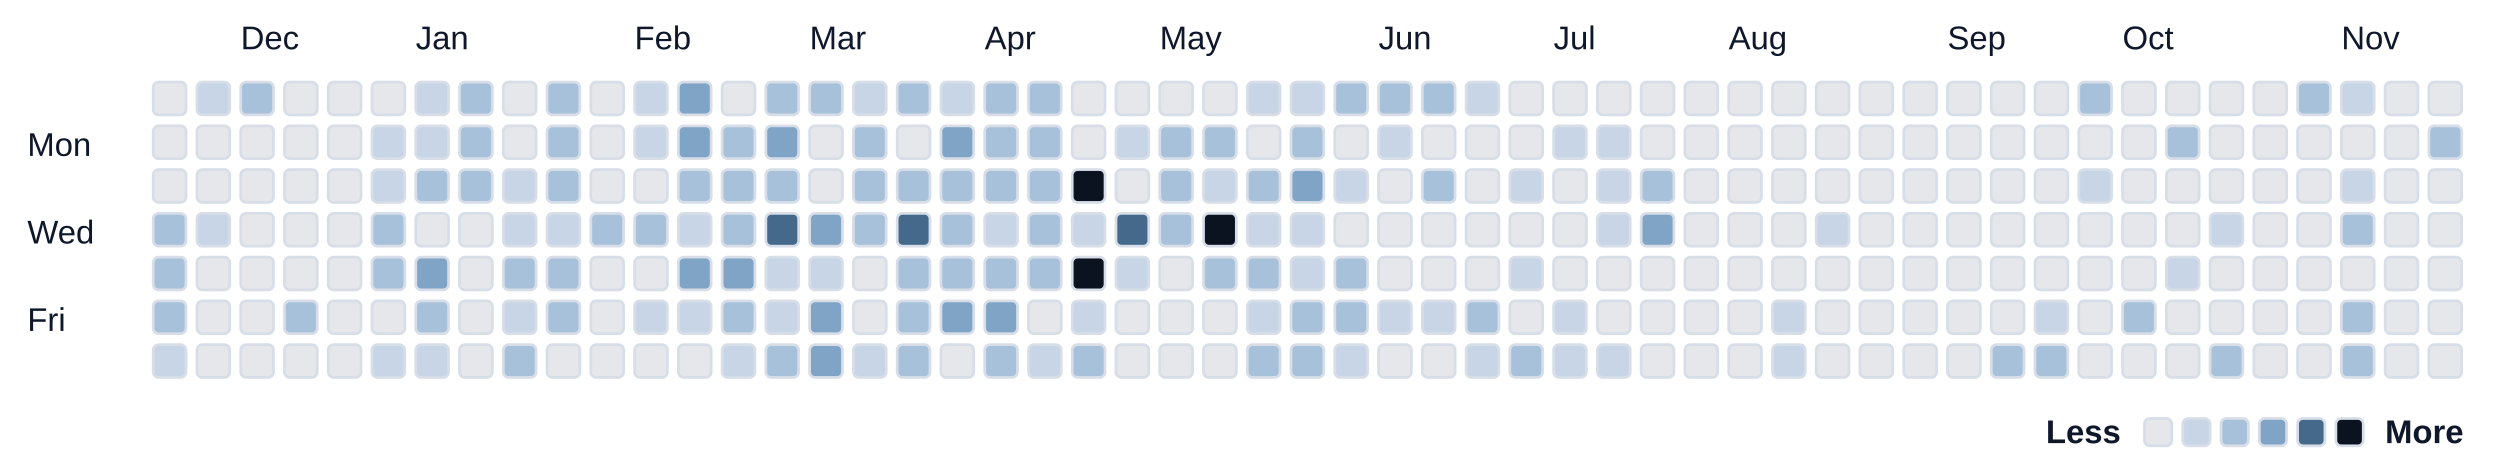
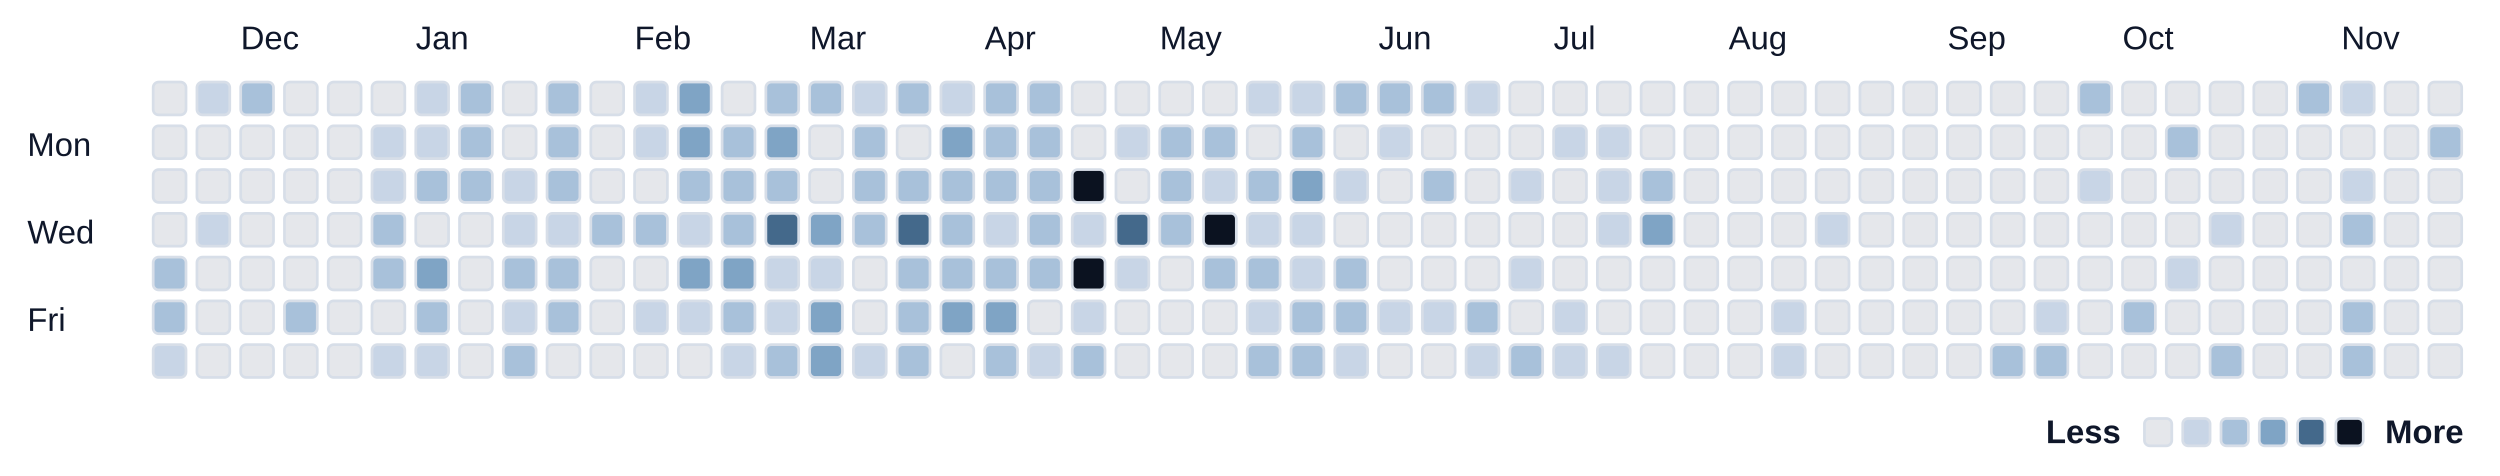
<svg xmlns="http://www.w3.org/2000/svg" baseProfile="tiny" height="174" version="1.2" width="914">
  <defs />
  <text fill="#0F172A" font-family="Segoe UI, Arial, sans-serif" font-size="12px" x="88" y="18">Dec</text>
  <text fill="#0F172A" font-family="Segoe UI, Arial, sans-serif" font-size="12px" x="152" y="18">Jan</text>
  <text fill="#0F172A" font-family="Segoe UI, Arial, sans-serif" font-size="12px" x="232" y="18">Feb</text>
  <text fill="#0F172A" font-family="Segoe UI, Arial, sans-serif" font-size="12px" x="296" y="18">Mar</text>
  <text fill="#0F172A" font-family="Segoe UI, Arial, sans-serif" font-size="12px" x="360" y="18">Apr</text>
  <text fill="#0F172A" font-family="Segoe UI, Arial, sans-serif" font-size="12px" x="424" y="18">May</text>
  <text fill="#0F172A" font-family="Segoe UI, Arial, sans-serif" font-size="12px" x="504" y="18">Jun</text>
  <text fill="#0F172A" font-family="Segoe UI, Arial, sans-serif" font-size="12px" x="568" y="18">Jul</text>
  <text fill="#0F172A" font-family="Segoe UI, Arial, sans-serif" font-size="12px" x="632" y="18">Aug</text>
  <text fill="#0F172A" font-family="Segoe UI, Arial, sans-serif" font-size="12px" x="712" y="18">Sep</text>
  <text fill="#0F172A" font-family="Segoe UI, Arial, sans-serif" font-size="12px" x="776" y="18">Oct</text>
  <text fill="#0F172A" font-family="Segoe UI, Arial, sans-serif" font-size="12px" x="856" y="18">Nov</text>
  <text fill="#0F172A" font-family="Segoe UI, Arial, sans-serif" font-size="12px" x="10" y="57">Mon</text>
  <text fill="#0F172A" font-family="Segoe UI, Arial, sans-serif" font-size="12px" x="10" y="89">Wed</text>
  <text fill="#0F172A" font-family="Segoe UI, Arial, sans-serif" font-size="12px" x="10" y="121">Fri</text>
  <rect fill="#E5E7EB" height="12" rx="2" ry="2" stroke="#D7DEE8" stroke-width="1" width="12" x="56" y="30" />
  <rect fill="#E5E7EB" height="12" rx="2" ry="2" stroke="#D7DEE8" stroke-width="1" width="12" x="56" y="46" />
  <rect fill="#E5E7EB" height="12" rx="2" ry="2" stroke="#D7DEE8" stroke-width="1" width="12" x="56" y="62" />
-   <rect fill="#A8C1DA" height="12" rx="2" ry="2" stroke="#D7DEE8" stroke-width="1" width="12" x="56" y="78" />
+   <rect fill="#E5E7EB" height="12" rx="2" ry="2" stroke="#D7DEE8" stroke-width="1" width="12" x="56" y="78" />
  <rect fill="#A8C1DA" height="12" rx="2" ry="2" stroke="#D7DEE8" stroke-width="1" width="12" x="56" y="94" />
  <rect fill="#A8C1DA" height="12" rx="2" ry="2" stroke="#D7DEE8" stroke-width="1" width="12" x="56" y="110" />
  <rect fill="#C8D5E6" height="12" rx="2" ry="2" stroke="#D7DEE8" stroke-width="1" width="12" x="56" y="126" />
  <rect fill="#C8D5E6" height="12" rx="2" ry="2" stroke="#D7DEE8" stroke-width="1" width="12" x="72" y="30" />
  <rect fill="#E5E7EB" height="12" rx="2" ry="2" stroke="#D7DEE8" stroke-width="1" width="12" x="72" y="46" />
  <rect fill="#E5E7EB" height="12" rx="2" ry="2" stroke="#D7DEE8" stroke-width="1" width="12" x="72" y="62" />
  <rect fill="#C8D5E6" height="12" rx="2" ry="2" stroke="#D7DEE8" stroke-width="1" width="12" x="72" y="78" />
  <rect fill="#E5E7EB" height="12" rx="2" ry="2" stroke="#D7DEE8" stroke-width="1" width="12" x="72" y="94" />
  <rect fill="#E5E7EB" height="12" rx="2" ry="2" stroke="#D7DEE8" stroke-width="1" width="12" x="72" y="110" />
  <rect fill="#E5E7EB" height="12" rx="2" ry="2" stroke="#D7DEE8" stroke-width="1" width="12" x="72" y="126" />
  <rect fill="#A8C1DA" height="12" rx="2" ry="2" stroke="#D7DEE8" stroke-width="1" width="12" x="88" y="30" />
  <rect fill="#E5E7EB" height="12" rx="2" ry="2" stroke="#D7DEE8" stroke-width="1" width="12" x="88" y="46" />
  <rect fill="#E5E7EB" height="12" rx="2" ry="2" stroke="#D7DEE8" stroke-width="1" width="12" x="88" y="62" />
  <rect fill="#E5E7EB" height="12" rx="2" ry="2" stroke="#D7DEE8" stroke-width="1" width="12" x="88" y="78" />
  <rect fill="#E5E7EB" height="12" rx="2" ry="2" stroke="#D7DEE8" stroke-width="1" width="12" x="88" y="94" />
  <rect fill="#E5E7EB" height="12" rx="2" ry="2" stroke="#D7DEE8" stroke-width="1" width="12" x="88" y="110" />
  <rect fill="#E5E7EB" height="12" rx="2" ry="2" stroke="#D7DEE8" stroke-width="1" width="12" x="88" y="126" />
  <rect fill="#E5E7EB" height="12" rx="2" ry="2" stroke="#D7DEE8" stroke-width="1" width="12" x="104" y="30" />
  <rect fill="#E5E7EB" height="12" rx="2" ry="2" stroke="#D7DEE8" stroke-width="1" width="12" x="104" y="46" />
  <rect fill="#E5E7EB" height="12" rx="2" ry="2" stroke="#D7DEE8" stroke-width="1" width="12" x="104" y="62" />
  <rect fill="#E5E7EB" height="12" rx="2" ry="2" stroke="#D7DEE8" stroke-width="1" width="12" x="104" y="78" />
  <rect fill="#E5E7EB" height="12" rx="2" ry="2" stroke="#D7DEE8" stroke-width="1" width="12" x="104" y="94" />
  <rect fill="#A8C1DA" height="12" rx="2" ry="2" stroke="#D7DEE8" stroke-width="1" width="12" x="104" y="110" />
  <rect fill="#E5E7EB" height="12" rx="2" ry="2" stroke="#D7DEE8" stroke-width="1" width="12" x="104" y="126" />
  <rect fill="#E5E7EB" height="12" rx="2" ry="2" stroke="#D7DEE8" stroke-width="1" width="12" x="120" y="30" />
  <rect fill="#E5E7EB" height="12" rx="2" ry="2" stroke="#D7DEE8" stroke-width="1" width="12" x="120" y="46" />
  <rect fill="#E5E7EB" height="12" rx="2" ry="2" stroke="#D7DEE8" stroke-width="1" width="12" x="120" y="62" />
  <rect fill="#E5E7EB" height="12" rx="2" ry="2" stroke="#D7DEE8" stroke-width="1" width="12" x="120" y="78" />
  <rect fill="#E5E7EB" height="12" rx="2" ry="2" stroke="#D7DEE8" stroke-width="1" width="12" x="120" y="94" />
  <rect fill="#E5E7EB" height="12" rx="2" ry="2" stroke="#D7DEE8" stroke-width="1" width="12" x="120" y="110" />
  <rect fill="#E5E7EB" height="12" rx="2" ry="2" stroke="#D7DEE8" stroke-width="1" width="12" x="120" y="126" />
  <rect fill="#E5E7EB" height="12" rx="2" ry="2" stroke="#D7DEE8" stroke-width="1" width="12" x="136" y="30" />
  <rect fill="#C8D5E6" height="12" rx="2" ry="2" stroke="#D7DEE8" stroke-width="1" width="12" x="136" y="46" />
  <rect fill="#C8D5E6" height="12" rx="2" ry="2" stroke="#D7DEE8" stroke-width="1" width="12" x="136" y="62" />
  <rect fill="#A8C1DA" height="12" rx="2" ry="2" stroke="#D7DEE8" stroke-width="1" width="12" x="136" y="78" />
  <rect fill="#A8C1DA" height="12" rx="2" ry="2" stroke="#D7DEE8" stroke-width="1" width="12" x="136" y="94" />
  <rect fill="#E5E7EB" height="12" rx="2" ry="2" stroke="#D7DEE8" stroke-width="1" width="12" x="136" y="110" />
  <rect fill="#C8D5E6" height="12" rx="2" ry="2" stroke="#D7DEE8" stroke-width="1" width="12" x="136" y="126" />
  <rect fill="#C8D5E6" height="12" rx="2" ry="2" stroke="#D7DEE8" stroke-width="1" width="12" x="152" y="30" />
  <rect fill="#C8D5E6" height="12" rx="2" ry="2" stroke="#D7DEE8" stroke-width="1" width="12" x="152" y="46" />
  <rect fill="#A8C1DA" height="12" rx="2" ry="2" stroke="#D7DEE8" stroke-width="1" width="12" x="152" y="62" />
  <rect fill="#E5E7EB" height="12" rx="2" ry="2" stroke="#D7DEE8" stroke-width="1" width="12" x="152" y="78" />
  <rect fill="#7FA4C5" height="12" rx="2" ry="2" stroke="#D7DEE8" stroke-width="1" width="12" x="152" y="94" />
  <rect fill="#A8C1DA" height="12" rx="2" ry="2" stroke="#D7DEE8" stroke-width="1" width="12" x="152" y="110" />
  <rect fill="#C8D5E6" height="12" rx="2" ry="2" stroke="#D7DEE8" stroke-width="1" width="12" x="152" y="126" />
  <rect fill="#A8C1DA" height="12" rx="2" ry="2" stroke="#D7DEE8" stroke-width="1" width="12" x="168" y="30" />
  <rect fill="#A8C1DA" height="12" rx="2" ry="2" stroke="#D7DEE8" stroke-width="1" width="12" x="168" y="46" />
  <rect fill="#A8C1DA" height="12" rx="2" ry="2" stroke="#D7DEE8" stroke-width="1" width="12" x="168" y="62" />
  <rect fill="#E5E7EB" height="12" rx="2" ry="2" stroke="#D7DEE8" stroke-width="1" width="12" x="168" y="78" />
  <rect fill="#E5E7EB" height="12" rx="2" ry="2" stroke="#D7DEE8" stroke-width="1" width="12" x="168" y="94" />
  <rect fill="#E5E7EB" height="12" rx="2" ry="2" stroke="#D7DEE8" stroke-width="1" width="12" x="168" y="110" />
  <rect fill="#E5E7EB" height="12" rx="2" ry="2" stroke="#D7DEE8" stroke-width="1" width="12" x="168" y="126" />
  <rect fill="#E5E7EB" height="12" rx="2" ry="2" stroke="#D7DEE8" stroke-width="1" width="12" x="184" y="30" />
  <rect fill="#E5E7EB" height="12" rx="2" ry="2" stroke="#D7DEE8" stroke-width="1" width="12" x="184" y="46" />
  <rect fill="#C8D5E6" height="12" rx="2" ry="2" stroke="#D7DEE8" stroke-width="1" width="12" x="184" y="62" />
  <rect fill="#C8D5E6" height="12" rx="2" ry="2" stroke="#D7DEE8" stroke-width="1" width="12" x="184" y="78" />
  <rect fill="#A8C1DA" height="12" rx="2" ry="2" stroke="#D7DEE8" stroke-width="1" width="12" x="184" y="94" />
  <rect fill="#C8D5E6" height="12" rx="2" ry="2" stroke="#D7DEE8" stroke-width="1" width="12" x="184" y="110" />
  <rect fill="#A8C1DA" height="12" rx="2" ry="2" stroke="#D7DEE8" stroke-width="1" width="12" x="184" y="126" />
  <rect fill="#A8C1DA" height="12" rx="2" ry="2" stroke="#D7DEE8" stroke-width="1" width="12" x="200" y="30" />
  <rect fill="#A8C1DA" height="12" rx="2" ry="2" stroke="#D7DEE8" stroke-width="1" width="12" x="200" y="46" />
  <rect fill="#A8C1DA" height="12" rx="2" ry="2" stroke="#D7DEE8" stroke-width="1" width="12" x="200" y="62" />
  <rect fill="#C8D5E6" height="12" rx="2" ry="2" stroke="#D7DEE8" stroke-width="1" width="12" x="200" y="78" />
  <rect fill="#A8C1DA" height="12" rx="2" ry="2" stroke="#D7DEE8" stroke-width="1" width="12" x="200" y="94" />
  <rect fill="#A8C1DA" height="12" rx="2" ry="2" stroke="#D7DEE8" stroke-width="1" width="12" x="200" y="110" />
  <rect fill="#E5E7EB" height="12" rx="2" ry="2" stroke="#D7DEE8" stroke-width="1" width="12" x="200" y="126" />
  <rect fill="#E5E7EB" height="12" rx="2" ry="2" stroke="#D7DEE8" stroke-width="1" width="12" x="216" y="30" />
  <rect fill="#E5E7EB" height="12" rx="2" ry="2" stroke="#D7DEE8" stroke-width="1" width="12" x="216" y="46" />
  <rect fill="#E5E7EB" height="12" rx="2" ry="2" stroke="#D7DEE8" stroke-width="1" width="12" x="216" y="62" />
  <rect fill="#A8C1DA" height="12" rx="2" ry="2" stroke="#D7DEE8" stroke-width="1" width="12" x="216" y="78" />
  <rect fill="#E5E7EB" height="12" rx="2" ry="2" stroke="#D7DEE8" stroke-width="1" width="12" x="216" y="94" />
  <rect fill="#E5E7EB" height="12" rx="2" ry="2" stroke="#D7DEE8" stroke-width="1" width="12" x="216" y="110" />
  <rect fill="#E5E7EB" height="12" rx="2" ry="2" stroke="#D7DEE8" stroke-width="1" width="12" x="216" y="126" />
  <rect fill="#C8D5E6" height="12" rx="2" ry="2" stroke="#D7DEE8" stroke-width="1" width="12" x="232" y="30" />
  <rect fill="#C8D5E6" height="12" rx="2" ry="2" stroke="#D7DEE8" stroke-width="1" width="12" x="232" y="46" />
  <rect fill="#E5E7EB" height="12" rx="2" ry="2" stroke="#D7DEE8" stroke-width="1" width="12" x="232" y="62" />
  <rect fill="#A8C1DA" height="12" rx="2" ry="2" stroke="#D7DEE8" stroke-width="1" width="12" x="232" y="78" />
  <rect fill="#E5E7EB" height="12" rx="2" ry="2" stroke="#D7DEE8" stroke-width="1" width="12" x="232" y="94" />
  <rect fill="#C8D5E6" height="12" rx="2" ry="2" stroke="#D7DEE8" stroke-width="1" width="12" x="232" y="110" />
  <rect fill="#E5E7EB" height="12" rx="2" ry="2" stroke="#D7DEE8" stroke-width="1" width="12" x="232" y="126" />
  <rect fill="#7FA4C5" height="12" rx="2" ry="2" stroke="#D7DEE8" stroke-width="1" width="12" x="248" y="30" />
  <rect fill="#7FA4C5" height="12" rx="2" ry="2" stroke="#D7DEE8" stroke-width="1" width="12" x="248" y="46" />
  <rect fill="#A8C1DA" height="12" rx="2" ry="2" stroke="#D7DEE8" stroke-width="1" width="12" x="248" y="62" />
  <rect fill="#C8D5E6" height="12" rx="2" ry="2" stroke="#D7DEE8" stroke-width="1" width="12" x="248" y="78" />
  <rect fill="#7FA4C5" height="12" rx="2" ry="2" stroke="#D7DEE8" stroke-width="1" width="12" x="248" y="94" />
  <rect fill="#C8D5E6" height="12" rx="2" ry="2" stroke="#D7DEE8" stroke-width="1" width="12" x="248" y="110" />
  <rect fill="#E5E7EB" height="12" rx="2" ry="2" stroke="#D7DEE8" stroke-width="1" width="12" x="248" y="126" />
  <rect fill="#E5E7EB" height="12" rx="2" ry="2" stroke="#D7DEE8" stroke-width="1" width="12" x="264" y="30" />
  <rect fill="#A8C1DA" height="12" rx="2" ry="2" stroke="#D7DEE8" stroke-width="1" width="12" x="264" y="46" />
  <rect fill="#A8C1DA" height="12" rx="2" ry="2" stroke="#D7DEE8" stroke-width="1" width="12" x="264" y="62" />
  <rect fill="#A8C1DA" height="12" rx="2" ry="2" stroke="#D7DEE8" stroke-width="1" width="12" x="264" y="78" />
  <rect fill="#7FA4C5" height="12" rx="2" ry="2" stroke="#D7DEE8" stroke-width="1" width="12" x="264" y="94" />
  <rect fill="#A8C1DA" height="12" rx="2" ry="2" stroke="#D7DEE8" stroke-width="1" width="12" x="264" y="110" />
  <rect fill="#C8D5E6" height="12" rx="2" ry="2" stroke="#D7DEE8" stroke-width="1" width="12" x="264" y="126" />
  <rect fill="#A8C1DA" height="12" rx="2" ry="2" stroke="#D7DEE8" stroke-width="1" width="12" x="280" y="30" />
  <rect fill="#7FA4C5" height="12" rx="2" ry="2" stroke="#D7DEE8" stroke-width="1" width="12" x="280" y="46" />
  <rect fill="#A8C1DA" height="12" rx="2" ry="2" stroke="#D7DEE8" stroke-width="1" width="12" x="280" y="62" />
  <rect fill="#44698B" height="12" rx="2" ry="2" stroke="#D7DEE8" stroke-width="1" width="12" x="280" y="78" />
  <rect fill="#C8D5E6" height="12" rx="2" ry="2" stroke="#D7DEE8" stroke-width="1" width="12" x="280" y="94" />
  <rect fill="#C8D5E6" height="12" rx="2" ry="2" stroke="#D7DEE8" stroke-width="1" width="12" x="280" y="110" />
  <rect fill="#A8C1DA" height="12" rx="2" ry="2" stroke="#D7DEE8" stroke-width="1" width="12" x="280" y="126" />
  <rect fill="#A8C1DA" height="12" rx="2" ry="2" stroke="#D7DEE8" stroke-width="1" width="12" x="296" y="30" />
  <rect fill="#E5E7EB" height="12" rx="2" ry="2" stroke="#D7DEE8" stroke-width="1" width="12" x="296" y="46" />
  <rect fill="#E5E7EB" height="12" rx="2" ry="2" stroke="#D7DEE8" stroke-width="1" width="12" x="296" y="62" />
  <rect fill="#7FA4C5" height="12" rx="2" ry="2" stroke="#D7DEE8" stroke-width="1" width="12" x="296" y="78" />
  <rect fill="#C8D5E6" height="12" rx="2" ry="2" stroke="#D7DEE8" stroke-width="1" width="12" x="296" y="94" />
  <rect fill="#7FA4C5" height="12" rx="2" ry="2" stroke="#D7DEE8" stroke-width="1" width="12" x="296" y="110" />
  <rect fill="#7FA4C5" height="12" rx="2" ry="2" stroke="#D7DEE8" stroke-width="1" width="12" x="296" y="126" />
  <rect fill="#C8D5E6" height="12" rx="2" ry="2" stroke="#D7DEE8" stroke-width="1" width="12" x="312" y="30" />
  <rect fill="#A8C1DA" height="12" rx="2" ry="2" stroke="#D7DEE8" stroke-width="1" width="12" x="312" y="46" />
  <rect fill="#A8C1DA" height="12" rx="2" ry="2" stroke="#D7DEE8" stroke-width="1" width="12" x="312" y="62" />
  <rect fill="#A8C1DA" height="12" rx="2" ry="2" stroke="#D7DEE8" stroke-width="1" width="12" x="312" y="78" />
  <rect fill="#E5E7EB" height="12" rx="2" ry="2" stroke="#D7DEE8" stroke-width="1" width="12" x="312" y="94" />
  <rect fill="#E5E7EB" height="12" rx="2" ry="2" stroke="#D7DEE8" stroke-width="1" width="12" x="312" y="110" />
  <rect fill="#C8D5E6" height="12" rx="2" ry="2" stroke="#D7DEE8" stroke-width="1" width="12" x="312" y="126" />
  <rect fill="#A8C1DA" height="12" rx="2" ry="2" stroke="#D7DEE8" stroke-width="1" width="12" x="328" y="30" />
  <rect fill="#E5E7EB" height="12" rx="2" ry="2" stroke="#D7DEE8" stroke-width="1" width="12" x="328" y="46" />
  <rect fill="#A8C1DA" height="12" rx="2" ry="2" stroke="#D7DEE8" stroke-width="1" width="12" x="328" y="62" />
  <rect fill="#44698B" height="12" rx="2" ry="2" stroke="#D7DEE8" stroke-width="1" width="12" x="328" y="78" />
  <rect fill="#A8C1DA" height="12" rx="2" ry="2" stroke="#D7DEE8" stroke-width="1" width="12" x="328" y="94" />
  <rect fill="#A8C1DA" height="12" rx="2" ry="2" stroke="#D7DEE8" stroke-width="1" width="12" x="328" y="110" />
  <rect fill="#A8C1DA" height="12" rx="2" ry="2" stroke="#D7DEE8" stroke-width="1" width="12" x="328" y="126" />
  <rect fill="#C8D5E6" height="12" rx="2" ry="2" stroke="#D7DEE8" stroke-width="1" width="12" x="344" y="30" />
  <rect fill="#7FA4C5" height="12" rx="2" ry="2" stroke="#D7DEE8" stroke-width="1" width="12" x="344" y="46" />
  <rect fill="#A8C1DA" height="12" rx="2" ry="2" stroke="#D7DEE8" stroke-width="1" width="12" x="344" y="62" />
  <rect fill="#A8C1DA" height="12" rx="2" ry="2" stroke="#D7DEE8" stroke-width="1" width="12" x="344" y="78" />
  <rect fill="#A8C1DA" height="12" rx="2" ry="2" stroke="#D7DEE8" stroke-width="1" width="12" x="344" y="94" />
  <rect fill="#7FA4C5" height="12" rx="2" ry="2" stroke="#D7DEE8" stroke-width="1" width="12" x="344" y="110" />
  <rect fill="#E5E7EB" height="12" rx="2" ry="2" stroke="#D7DEE8" stroke-width="1" width="12" x="344" y="126" />
  <rect fill="#A8C1DA" height="12" rx="2" ry="2" stroke="#D7DEE8" stroke-width="1" width="12" x="360" y="30" />
  <rect fill="#A8C1DA" height="12" rx="2" ry="2" stroke="#D7DEE8" stroke-width="1" width="12" x="360" y="46" />
  <rect fill="#A8C1DA" height="12" rx="2" ry="2" stroke="#D7DEE8" stroke-width="1" width="12" x="360" y="62" />
  <rect fill="#C8D5E6" height="12" rx="2" ry="2" stroke="#D7DEE8" stroke-width="1" width="12" x="360" y="78" />
  <rect fill="#A8C1DA" height="12" rx="2" ry="2" stroke="#D7DEE8" stroke-width="1" width="12" x="360" y="94" />
  <rect fill="#7FA4C5" height="12" rx="2" ry="2" stroke="#D7DEE8" stroke-width="1" width="12" x="360" y="110" />
  <rect fill="#A8C1DA" height="12" rx="2" ry="2" stroke="#D7DEE8" stroke-width="1" width="12" x="360" y="126" />
  <rect fill="#A8C1DA" height="12" rx="2" ry="2" stroke="#D7DEE8" stroke-width="1" width="12" x="376" y="30" />
  <rect fill="#A8C1DA" height="12" rx="2" ry="2" stroke="#D7DEE8" stroke-width="1" width="12" x="376" y="46" />
  <rect fill="#A8C1DA" height="12" rx="2" ry="2" stroke="#D7DEE8" stroke-width="1" width="12" x="376" y="62" />
  <rect fill="#A8C1DA" height="12" rx="2" ry="2" stroke="#D7DEE8" stroke-width="1" width="12" x="376" y="78" />
  <rect fill="#A8C1DA" height="12" rx="2" ry="2" stroke="#D7DEE8" stroke-width="1" width="12" x="376" y="94" />
  <rect fill="#E5E7EB" height="12" rx="2" ry="2" stroke="#D7DEE8" stroke-width="1" width="12" x="376" y="110" />
  <rect fill="#C8D5E6" height="12" rx="2" ry="2" stroke="#D7DEE8" stroke-width="1" width="12" x="376" y="126" />
  <rect fill="#E5E7EB" height="12" rx="2" ry="2" stroke="#D7DEE8" stroke-width="1" width="12" x="392" y="30" />
  <rect fill="#E5E7EB" height="12" rx="2" ry="2" stroke="#D7DEE8" stroke-width="1" width="12" x="392" y="46" />
  <rect fill="#0B1220" height="12" rx="2" ry="2" stroke="#D7DEE8" stroke-width="1" width="12" x="392" y="62" />
  <rect fill="#C8D5E6" height="12" rx="2" ry="2" stroke="#D7DEE8" stroke-width="1" width="12" x="392" y="78" />
  <rect fill="#0B1220" height="12" rx="2" ry="2" stroke="#D7DEE8" stroke-width="1" width="12" x="392" y="94" />
  <rect fill="#C8D5E6" height="12" rx="2" ry="2" stroke="#D7DEE8" stroke-width="1" width="12" x="392" y="110" />
  <rect fill="#A8C1DA" height="12" rx="2" ry="2" stroke="#D7DEE8" stroke-width="1" width="12" x="392" y="126" />
  <rect fill="#E5E7EB" height="12" rx="2" ry="2" stroke="#D7DEE8" stroke-width="1" width="12" x="408" y="30" />
  <rect fill="#C8D5E6" height="12" rx="2" ry="2" stroke="#D7DEE8" stroke-width="1" width="12" x="408" y="46" />
  <rect fill="#E5E7EB" height="12" rx="2" ry="2" stroke="#D7DEE8" stroke-width="1" width="12" x="408" y="62" />
  <rect fill="#44698B" height="12" rx="2" ry="2" stroke="#D7DEE8" stroke-width="1" width="12" x="408" y="78" />
  <rect fill="#C8D5E6" height="12" rx="2" ry="2" stroke="#D7DEE8" stroke-width="1" width="12" x="408" y="94" />
  <rect fill="#E5E7EB" height="12" rx="2" ry="2" stroke="#D7DEE8" stroke-width="1" width="12" x="408" y="110" />
  <rect fill="#E5E7EB" height="12" rx="2" ry="2" stroke="#D7DEE8" stroke-width="1" width="12" x="408" y="126" />
  <rect fill="#E5E7EB" height="12" rx="2" ry="2" stroke="#D7DEE8" stroke-width="1" width="12" x="424" y="30" />
  <rect fill="#A8C1DA" height="12" rx="2" ry="2" stroke="#D7DEE8" stroke-width="1" width="12" x="424" y="46" />
  <rect fill="#A8C1DA" height="12" rx="2" ry="2" stroke="#D7DEE8" stroke-width="1" width="12" x="424" y="62" />
  <rect fill="#A8C1DA" height="12" rx="2" ry="2" stroke="#D7DEE8" stroke-width="1" width="12" x="424" y="78" />
  <rect fill="#E5E7EB" height="12" rx="2" ry="2" stroke="#D7DEE8" stroke-width="1" width="12" x="424" y="94" />
  <rect fill="#E5E7EB" height="12" rx="2" ry="2" stroke="#D7DEE8" stroke-width="1" width="12" x="424" y="110" />
  <rect fill="#E5E7EB" height="12" rx="2" ry="2" stroke="#D7DEE8" stroke-width="1" width="12" x="424" y="126" />
  <rect fill="#E5E7EB" height="12" rx="2" ry="2" stroke="#D7DEE8" stroke-width="1" width="12" x="440" y="30" />
  <rect fill="#A8C1DA" height="12" rx="2" ry="2" stroke="#D7DEE8" stroke-width="1" width="12" x="440" y="46" />
  <rect fill="#C8D5E6" height="12" rx="2" ry="2" stroke="#D7DEE8" stroke-width="1" width="12" x="440" y="62" />
  <rect fill="#0B1220" height="12" rx="2" ry="2" stroke="#D7DEE8" stroke-width="1" width="12" x="440" y="78" />
  <rect fill="#A8C1DA" height="12" rx="2" ry="2" stroke="#D7DEE8" stroke-width="1" width="12" x="440" y="94" />
  <rect fill="#E5E7EB" height="12" rx="2" ry="2" stroke="#D7DEE8" stroke-width="1" width="12" x="440" y="110" />
  <rect fill="#E5E7EB" height="12" rx="2" ry="2" stroke="#D7DEE8" stroke-width="1" width="12" x="440" y="126" />
  <rect fill="#C8D5E6" height="12" rx="2" ry="2" stroke="#D7DEE8" stroke-width="1" width="12" x="456" y="30" />
  <rect fill="#E5E7EB" height="12" rx="2" ry="2" stroke="#D7DEE8" stroke-width="1" width="12" x="456" y="46" />
  <rect fill="#A8C1DA" height="12" rx="2" ry="2" stroke="#D7DEE8" stroke-width="1" width="12" x="456" y="62" />
  <rect fill="#C8D5E6" height="12" rx="2" ry="2" stroke="#D7DEE8" stroke-width="1" width="12" x="456" y="78" />
  <rect fill="#A8C1DA" height="12" rx="2" ry="2" stroke="#D7DEE8" stroke-width="1" width="12" x="456" y="94" />
  <rect fill="#C8D5E6" height="12" rx="2" ry="2" stroke="#D7DEE8" stroke-width="1" width="12" x="456" y="110" />
  <rect fill="#A8C1DA" height="12" rx="2" ry="2" stroke="#D7DEE8" stroke-width="1" width="12" x="456" y="126" />
  <rect fill="#C8D5E6" height="12" rx="2" ry="2" stroke="#D7DEE8" stroke-width="1" width="12" x="472" y="30" />
  <rect fill="#A8C1DA" height="12" rx="2" ry="2" stroke="#D7DEE8" stroke-width="1" width="12" x="472" y="46" />
  <rect fill="#7FA4C5" height="12" rx="2" ry="2" stroke="#D7DEE8" stroke-width="1" width="12" x="472" y="62" />
  <rect fill="#C8D5E6" height="12" rx="2" ry="2" stroke="#D7DEE8" stroke-width="1" width="12" x="472" y="78" />
  <rect fill="#C8D5E6" height="12" rx="2" ry="2" stroke="#D7DEE8" stroke-width="1" width="12" x="472" y="94" />
  <rect fill="#A8C1DA" height="12" rx="2" ry="2" stroke="#D7DEE8" stroke-width="1" width="12" x="472" y="110" />
  <rect fill="#A8C1DA" height="12" rx="2" ry="2" stroke="#D7DEE8" stroke-width="1" width="12" x="472" y="126" />
  <rect fill="#A8C1DA" height="12" rx="2" ry="2" stroke="#D7DEE8" stroke-width="1" width="12" x="488" y="30" />
  <rect fill="#E5E7EB" height="12" rx="2" ry="2" stroke="#D7DEE8" stroke-width="1" width="12" x="488" y="46" />
  <rect fill="#C8D5E6" height="12" rx="2" ry="2" stroke="#D7DEE8" stroke-width="1" width="12" x="488" y="62" />
  <rect fill="#E5E7EB" height="12" rx="2" ry="2" stroke="#D7DEE8" stroke-width="1" width="12" x="488" y="78" />
  <rect fill="#A8C1DA" height="12" rx="2" ry="2" stroke="#D7DEE8" stroke-width="1" width="12" x="488" y="94" />
  <rect fill="#A8C1DA" height="12" rx="2" ry="2" stroke="#D7DEE8" stroke-width="1" width="12" x="488" y="110" />
  <rect fill="#C8D5E6" height="12" rx="2" ry="2" stroke="#D7DEE8" stroke-width="1" width="12" x="488" y="126" />
  <rect fill="#A8C1DA" height="12" rx="2" ry="2" stroke="#D7DEE8" stroke-width="1" width="12" x="504" y="30" />
  <rect fill="#C8D5E6" height="12" rx="2" ry="2" stroke="#D7DEE8" stroke-width="1" width="12" x="504" y="46" />
  <rect fill="#E5E7EB" height="12" rx="2" ry="2" stroke="#D7DEE8" stroke-width="1" width="12" x="504" y="62" />
  <rect fill="#E5E7EB" height="12" rx="2" ry="2" stroke="#D7DEE8" stroke-width="1" width="12" x="504" y="78" />
  <rect fill="#E5E7EB" height="12" rx="2" ry="2" stroke="#D7DEE8" stroke-width="1" width="12" x="504" y="94" />
  <rect fill="#C8D5E6" height="12" rx="2" ry="2" stroke="#D7DEE8" stroke-width="1" width="12" x="504" y="110" />
  <rect fill="#E5E7EB" height="12" rx="2" ry="2" stroke="#D7DEE8" stroke-width="1" width="12" x="504" y="126" />
  <rect fill="#A8C1DA" height="12" rx="2" ry="2" stroke="#D7DEE8" stroke-width="1" width="12" x="520" y="30" />
  <rect fill="#E5E7EB" height="12" rx="2" ry="2" stroke="#D7DEE8" stroke-width="1" width="12" x="520" y="46" />
  <rect fill="#A8C1DA" height="12" rx="2" ry="2" stroke="#D7DEE8" stroke-width="1" width="12" x="520" y="62" />
  <rect fill="#E5E7EB" height="12" rx="2" ry="2" stroke="#D7DEE8" stroke-width="1" width="12" x="520" y="78" />
  <rect fill="#E5E7EB" height="12" rx="2" ry="2" stroke="#D7DEE8" stroke-width="1" width="12" x="520" y="94" />
  <rect fill="#C8D5E6" height="12" rx="2" ry="2" stroke="#D7DEE8" stroke-width="1" width="12" x="520" y="110" />
  <rect fill="#E5E7EB" height="12" rx="2" ry="2" stroke="#D7DEE8" stroke-width="1" width="12" x="520" y="126" />
  <rect fill="#C8D5E6" height="12" rx="2" ry="2" stroke="#D7DEE8" stroke-width="1" width="12" x="536" y="30" />
  <rect fill="#E5E7EB" height="12" rx="2" ry="2" stroke="#D7DEE8" stroke-width="1" width="12" x="536" y="46" />
  <rect fill="#E5E7EB" height="12" rx="2" ry="2" stroke="#D7DEE8" stroke-width="1" width="12" x="536" y="62" />
  <rect fill="#E5E7EB" height="12" rx="2" ry="2" stroke="#D7DEE8" stroke-width="1" width="12" x="536" y="78" />
  <rect fill="#E5E7EB" height="12" rx="2" ry="2" stroke="#D7DEE8" stroke-width="1" width="12" x="536" y="94" />
  <rect fill="#A8C1DA" height="12" rx="2" ry="2" stroke="#D7DEE8" stroke-width="1" width="12" x="536" y="110" />
  <rect fill="#C8D5E6" height="12" rx="2" ry="2" stroke="#D7DEE8" stroke-width="1" width="12" x="536" y="126" />
  <rect fill="#E5E7EB" height="12" rx="2" ry="2" stroke="#D7DEE8" stroke-width="1" width="12" x="552" y="30" />
  <rect fill="#E5E7EB" height="12" rx="2" ry="2" stroke="#D7DEE8" stroke-width="1" width="12" x="552" y="46" />
  <rect fill="#C8D5E6" height="12" rx="2" ry="2" stroke="#D7DEE8" stroke-width="1" width="12" x="552" y="62" />
  <rect fill="#E5E7EB" height="12" rx="2" ry="2" stroke="#D7DEE8" stroke-width="1" width="12" x="552" y="78" />
  <rect fill="#C8D5E6" height="12" rx="2" ry="2" stroke="#D7DEE8" stroke-width="1" width="12" x="552" y="94" />
  <rect fill="#E5E7EB" height="12" rx="2" ry="2" stroke="#D7DEE8" stroke-width="1" width="12" x="552" y="110" />
  <rect fill="#A8C1DA" height="12" rx="2" ry="2" stroke="#D7DEE8" stroke-width="1" width="12" x="552" y="126" />
  <rect fill="#E5E7EB" height="12" rx="2" ry="2" stroke="#D7DEE8" stroke-width="1" width="12" x="568" y="30" />
  <rect fill="#C8D5E6" height="12" rx="2" ry="2" stroke="#D7DEE8" stroke-width="1" width="12" x="568" y="46" />
  <rect fill="#E5E7EB" height="12" rx="2" ry="2" stroke="#D7DEE8" stroke-width="1" width="12" x="568" y="62" />
  <rect fill="#E5E7EB" height="12" rx="2" ry="2" stroke="#D7DEE8" stroke-width="1" width="12" x="568" y="78" />
  <rect fill="#E5E7EB" height="12" rx="2" ry="2" stroke="#D7DEE8" stroke-width="1" width="12" x="568" y="94" />
  <rect fill="#C8D5E6" height="12" rx="2" ry="2" stroke="#D7DEE8" stroke-width="1" width="12" x="568" y="110" />
  <rect fill="#C8D5E6" height="12" rx="2" ry="2" stroke="#D7DEE8" stroke-width="1" width="12" x="568" y="126" />
  <rect fill="#E5E7EB" height="12" rx="2" ry="2" stroke="#D7DEE8" stroke-width="1" width="12" x="584" y="30" />
  <rect fill="#C8D5E6" height="12" rx="2" ry="2" stroke="#D7DEE8" stroke-width="1" width="12" x="584" y="46" />
  <rect fill="#C8D5E6" height="12" rx="2" ry="2" stroke="#D7DEE8" stroke-width="1" width="12" x="584" y="62" />
  <rect fill="#C8D5E6" height="12" rx="2" ry="2" stroke="#D7DEE8" stroke-width="1" width="12" x="584" y="78" />
  <rect fill="#E5E7EB" height="12" rx="2" ry="2" stroke="#D7DEE8" stroke-width="1" width="12" x="584" y="94" />
  <rect fill="#E5E7EB" height="12" rx="2" ry="2" stroke="#D7DEE8" stroke-width="1" width="12" x="584" y="110" />
  <rect fill="#C8D5E6" height="12" rx="2" ry="2" stroke="#D7DEE8" stroke-width="1" width="12" x="584" y="126" />
  <rect fill="#E5E7EB" height="12" rx="2" ry="2" stroke="#D7DEE8" stroke-width="1" width="12" x="600" y="30" />
  <rect fill="#E5E7EB" height="12" rx="2" ry="2" stroke="#D7DEE8" stroke-width="1" width="12" x="600" y="46" />
  <rect fill="#A8C1DA" height="12" rx="2" ry="2" stroke="#D7DEE8" stroke-width="1" width="12" x="600" y="62" />
  <rect fill="#7FA4C5" height="12" rx="2" ry="2" stroke="#D7DEE8" stroke-width="1" width="12" x="600" y="78" />
  <rect fill="#E5E7EB" height="12" rx="2" ry="2" stroke="#D7DEE8" stroke-width="1" width="12" x="600" y="94" />
  <rect fill="#E5E7EB" height="12" rx="2" ry="2" stroke="#D7DEE8" stroke-width="1" width="12" x="600" y="110" />
  <rect fill="#E5E7EB" height="12" rx="2" ry="2" stroke="#D7DEE8" stroke-width="1" width="12" x="600" y="126" />
  <rect fill="#E5E7EB" height="12" rx="2" ry="2" stroke="#D7DEE8" stroke-width="1" width="12" x="616" y="30" />
  <rect fill="#E5E7EB" height="12" rx="2" ry="2" stroke="#D7DEE8" stroke-width="1" width="12" x="616" y="46" />
  <rect fill="#E5E7EB" height="12" rx="2" ry="2" stroke="#D7DEE8" stroke-width="1" width="12" x="616" y="62" />
  <rect fill="#E5E7EB" height="12" rx="2" ry="2" stroke="#D7DEE8" stroke-width="1" width="12" x="616" y="78" />
  <rect fill="#E5E7EB" height="12" rx="2" ry="2" stroke="#D7DEE8" stroke-width="1" width="12" x="616" y="94" />
  <rect fill="#E5E7EB" height="12" rx="2" ry="2" stroke="#D7DEE8" stroke-width="1" width="12" x="616" y="110" />
  <rect fill="#E5E7EB" height="12" rx="2" ry="2" stroke="#D7DEE8" stroke-width="1" width="12" x="616" y="126" />
  <rect fill="#E5E7EB" height="12" rx="2" ry="2" stroke="#D7DEE8" stroke-width="1" width="12" x="632" y="30" />
  <rect fill="#E5E7EB" height="12" rx="2" ry="2" stroke="#D7DEE8" stroke-width="1" width="12" x="632" y="46" />
  <rect fill="#E5E7EB" height="12" rx="2" ry="2" stroke="#D7DEE8" stroke-width="1" width="12" x="632" y="62" />
  <rect fill="#E5E7EB" height="12" rx="2" ry="2" stroke="#D7DEE8" stroke-width="1" width="12" x="632" y="78" />
  <rect fill="#E5E7EB" height="12" rx="2" ry="2" stroke="#D7DEE8" stroke-width="1" width="12" x="632" y="94" />
  <rect fill="#E5E7EB" height="12" rx="2" ry="2" stroke="#D7DEE8" stroke-width="1" width="12" x="632" y="110" />
  <rect fill="#E5E7EB" height="12" rx="2" ry="2" stroke="#D7DEE8" stroke-width="1" width="12" x="632" y="126" />
  <rect fill="#E5E7EB" height="12" rx="2" ry="2" stroke="#D7DEE8" stroke-width="1" width="12" x="648" y="30" />
  <rect fill="#E5E7EB" height="12" rx="2" ry="2" stroke="#D7DEE8" stroke-width="1" width="12" x="648" y="46" />
  <rect fill="#E5E7EB" height="12" rx="2" ry="2" stroke="#D7DEE8" stroke-width="1" width="12" x="648" y="62" />
  <rect fill="#E5E7EB" height="12" rx="2" ry="2" stroke="#D7DEE8" stroke-width="1" width="12" x="648" y="78" />
  <rect fill="#E5E7EB" height="12" rx="2" ry="2" stroke="#D7DEE8" stroke-width="1" width="12" x="648" y="94" />
  <rect fill="#C8D5E6" height="12" rx="2" ry="2" stroke="#D7DEE8" stroke-width="1" width="12" x="648" y="110" />
  <rect fill="#C8D5E6" height="12" rx="2" ry="2" stroke="#D7DEE8" stroke-width="1" width="12" x="648" y="126" />
  <rect fill="#E5E7EB" height="12" rx="2" ry="2" stroke="#D7DEE8" stroke-width="1" width="12" x="664" y="30" />
  <rect fill="#E5E7EB" height="12" rx="2" ry="2" stroke="#D7DEE8" stroke-width="1" width="12" x="664" y="46" />
  <rect fill="#E5E7EB" height="12" rx="2" ry="2" stroke="#D7DEE8" stroke-width="1" width="12" x="664" y="62" />
  <rect fill="#C8D5E6" height="12" rx="2" ry="2" stroke="#D7DEE8" stroke-width="1" width="12" x="664" y="78" />
  <rect fill="#E5E7EB" height="12" rx="2" ry="2" stroke="#D7DEE8" stroke-width="1" width="12" x="664" y="94" />
  <rect fill="#E5E7EB" height="12" rx="2" ry="2" stroke="#D7DEE8" stroke-width="1" width="12" x="664" y="110" />
  <rect fill="#E5E7EB" height="12" rx="2" ry="2" stroke="#D7DEE8" stroke-width="1" width="12" x="664" y="126" />
  <rect fill="#E5E7EB" height="12" rx="2" ry="2" stroke="#D7DEE8" stroke-width="1" width="12" x="680" y="30" />
  <rect fill="#E5E7EB" height="12" rx="2" ry="2" stroke="#D7DEE8" stroke-width="1" width="12" x="680" y="46" />
  <rect fill="#E5E7EB" height="12" rx="2" ry="2" stroke="#D7DEE8" stroke-width="1" width="12" x="680" y="62" />
  <rect fill="#E5E7EB" height="12" rx="2" ry="2" stroke="#D7DEE8" stroke-width="1" width="12" x="680" y="78" />
  <rect fill="#E5E7EB" height="12" rx="2" ry="2" stroke="#D7DEE8" stroke-width="1" width="12" x="680" y="94" />
  <rect fill="#E5E7EB" height="12" rx="2" ry="2" stroke="#D7DEE8" stroke-width="1" width="12" x="680" y="110" />
  <rect fill="#E5E7EB" height="12" rx="2" ry="2" stroke="#D7DEE8" stroke-width="1" width="12" x="680" y="126" />
  <rect fill="#E5E7EB" height="12" rx="2" ry="2" stroke="#D7DEE8" stroke-width="1" width="12" x="696" y="30" />
  <rect fill="#E5E7EB" height="12" rx="2" ry="2" stroke="#D7DEE8" stroke-width="1" width="12" x="696" y="46" />
  <rect fill="#E5E7EB" height="12" rx="2" ry="2" stroke="#D7DEE8" stroke-width="1" width="12" x="696" y="62" />
  <rect fill="#E5E7EB" height="12" rx="2" ry="2" stroke="#D7DEE8" stroke-width="1" width="12" x="696" y="78" />
  <rect fill="#E5E7EB" height="12" rx="2" ry="2" stroke="#D7DEE8" stroke-width="1" width="12" x="696" y="94" />
  <rect fill="#E5E7EB" height="12" rx="2" ry="2" stroke="#D7DEE8" stroke-width="1" width="12" x="696" y="110" />
  <rect fill="#E5E7EB" height="12" rx="2" ry="2" stroke="#D7DEE8" stroke-width="1" width="12" x="696" y="126" />
  <rect fill="#E5E7EB" height="12" rx="2" ry="2" stroke="#D7DEE8" stroke-width="1" width="12" x="712" y="30" />
  <rect fill="#E5E7EB" height="12" rx="2" ry="2" stroke="#D7DEE8" stroke-width="1" width="12" x="712" y="46" />
  <rect fill="#E5E7EB" height="12" rx="2" ry="2" stroke="#D7DEE8" stroke-width="1" width="12" x="712" y="62" />
  <rect fill="#E5E7EB" height="12" rx="2" ry="2" stroke="#D7DEE8" stroke-width="1" width="12" x="712" y="78" />
  <rect fill="#E5E7EB" height="12" rx="2" ry="2" stroke="#D7DEE8" stroke-width="1" width="12" x="712" y="94" />
  <rect fill="#E5E7EB" height="12" rx="2" ry="2" stroke="#D7DEE8" stroke-width="1" width="12" x="712" y="110" />
  <rect fill="#E5E7EB" height="12" rx="2" ry="2" stroke="#D7DEE8" stroke-width="1" width="12" x="712" y="126" />
  <rect fill="#E5E7EB" height="12" rx="2" ry="2" stroke="#D7DEE8" stroke-width="1" width="12" x="728" y="30" />
  <rect fill="#E5E7EB" height="12" rx="2" ry="2" stroke="#D7DEE8" stroke-width="1" width="12" x="728" y="46" />
  <rect fill="#E5E7EB" height="12" rx="2" ry="2" stroke="#D7DEE8" stroke-width="1" width="12" x="728" y="62" />
  <rect fill="#E5E7EB" height="12" rx="2" ry="2" stroke="#D7DEE8" stroke-width="1" width="12" x="728" y="78" />
  <rect fill="#E5E7EB" height="12" rx="2" ry="2" stroke="#D7DEE8" stroke-width="1" width="12" x="728" y="94" />
  <rect fill="#E5E7EB" height="12" rx="2" ry="2" stroke="#D7DEE8" stroke-width="1" width="12" x="728" y="110" />
  <rect fill="#A8C1DA" height="12" rx="2" ry="2" stroke="#D7DEE8" stroke-width="1" width="12" x="728" y="126" />
  <rect fill="#E5E7EB" height="12" rx="2" ry="2" stroke="#D7DEE8" stroke-width="1" width="12" x="744" y="30" />
  <rect fill="#E5E7EB" height="12" rx="2" ry="2" stroke="#D7DEE8" stroke-width="1" width="12" x="744" y="46" />
  <rect fill="#E5E7EB" height="12" rx="2" ry="2" stroke="#D7DEE8" stroke-width="1" width="12" x="744" y="62" />
  <rect fill="#E5E7EB" height="12" rx="2" ry="2" stroke="#D7DEE8" stroke-width="1" width="12" x="744" y="78" />
  <rect fill="#E5E7EB" height="12" rx="2" ry="2" stroke="#D7DEE8" stroke-width="1" width="12" x="744" y="94" />
  <rect fill="#C8D5E6" height="12" rx="2" ry="2" stroke="#D7DEE8" stroke-width="1" width="12" x="744" y="110" />
  <rect fill="#A8C1DA" height="12" rx="2" ry="2" stroke="#D7DEE8" stroke-width="1" width="12" x="744" y="126" />
  <rect fill="#A8C1DA" height="12" rx="2" ry="2" stroke="#D7DEE8" stroke-width="1" width="12" x="760" y="30" />
  <rect fill="#E5E7EB" height="12" rx="2" ry="2" stroke="#D7DEE8" stroke-width="1" width="12" x="760" y="46" />
  <rect fill="#C8D5E6" height="12" rx="2" ry="2" stroke="#D7DEE8" stroke-width="1" width="12" x="760" y="62" />
  <rect fill="#E5E7EB" height="12" rx="2" ry="2" stroke="#D7DEE8" stroke-width="1" width="12" x="760" y="78" />
  <rect fill="#E5E7EB" height="12" rx="2" ry="2" stroke="#D7DEE8" stroke-width="1" width="12" x="760" y="94" />
  <rect fill="#E5E7EB" height="12" rx="2" ry="2" stroke="#D7DEE8" stroke-width="1" width="12" x="760" y="110" />
  <rect fill="#E5E7EB" height="12" rx="2" ry="2" stroke="#D7DEE8" stroke-width="1" width="12" x="760" y="126" />
  <rect fill="#E5E7EB" height="12" rx="2" ry="2" stroke="#D7DEE8" stroke-width="1" width="12" x="776" y="30" />
  <rect fill="#E5E7EB" height="12" rx="2" ry="2" stroke="#D7DEE8" stroke-width="1" width="12" x="776" y="46" />
  <rect fill="#E5E7EB" height="12" rx="2" ry="2" stroke="#D7DEE8" stroke-width="1" width="12" x="776" y="62" />
  <rect fill="#E5E7EB" height="12" rx="2" ry="2" stroke="#D7DEE8" stroke-width="1" width="12" x="776" y="78" />
  <rect fill="#E5E7EB" height="12" rx="2" ry="2" stroke="#D7DEE8" stroke-width="1" width="12" x="776" y="94" />
  <rect fill="#A8C1DA" height="12" rx="2" ry="2" stroke="#D7DEE8" stroke-width="1" width="12" x="776" y="110" />
  <rect fill="#E5E7EB" height="12" rx="2" ry="2" stroke="#D7DEE8" stroke-width="1" width="12" x="776" y="126" />
  <rect fill="#E5E7EB" height="12" rx="2" ry="2" stroke="#D7DEE8" stroke-width="1" width="12" x="792" y="30" />
  <rect fill="#A8C1DA" height="12" rx="2" ry="2" stroke="#D7DEE8" stroke-width="1" width="12" x="792" y="46" />
  <rect fill="#E5E7EB" height="12" rx="2" ry="2" stroke="#D7DEE8" stroke-width="1" width="12" x="792" y="62" />
  <rect fill="#E5E7EB" height="12" rx="2" ry="2" stroke="#D7DEE8" stroke-width="1" width="12" x="792" y="78" />
  <rect fill="#C8D5E6" height="12" rx="2" ry="2" stroke="#D7DEE8" stroke-width="1" width="12" x="792" y="94" />
  <rect fill="#E5E7EB" height="12" rx="2" ry="2" stroke="#D7DEE8" stroke-width="1" width="12" x="792" y="110" />
  <rect fill="#E5E7EB" height="12" rx="2" ry="2" stroke="#D7DEE8" stroke-width="1" width="12" x="792" y="126" />
  <rect fill="#E5E7EB" height="12" rx="2" ry="2" stroke="#D7DEE8" stroke-width="1" width="12" x="808" y="30" />
  <rect fill="#E5E7EB" height="12" rx="2" ry="2" stroke="#D7DEE8" stroke-width="1" width="12" x="808" y="46" />
  <rect fill="#E5E7EB" height="12" rx="2" ry="2" stroke="#D7DEE8" stroke-width="1" width="12" x="808" y="62" />
  <rect fill="#C8D5E6" height="12" rx="2" ry="2" stroke="#D7DEE8" stroke-width="1" width="12" x="808" y="78" />
  <rect fill="#E5E7EB" height="12" rx="2" ry="2" stroke="#D7DEE8" stroke-width="1" width="12" x="808" y="94" />
  <rect fill="#E5E7EB" height="12" rx="2" ry="2" stroke="#D7DEE8" stroke-width="1" width="12" x="808" y="110" />
  <rect fill="#A8C1DA" height="12" rx="2" ry="2" stroke="#D7DEE8" stroke-width="1" width="12" x="808" y="126" />
  <rect fill="#E5E7EB" height="12" rx="2" ry="2" stroke="#D7DEE8" stroke-width="1" width="12" x="824" y="30" />
  <rect fill="#E5E7EB" height="12" rx="2" ry="2" stroke="#D7DEE8" stroke-width="1" width="12" x="824" y="46" />
  <rect fill="#E5E7EB" height="12" rx="2" ry="2" stroke="#D7DEE8" stroke-width="1" width="12" x="824" y="62" />
  <rect fill="#E5E7EB" height="12" rx="2" ry="2" stroke="#D7DEE8" stroke-width="1" width="12" x="824" y="78" />
  <rect fill="#E5E7EB" height="12" rx="2" ry="2" stroke="#D7DEE8" stroke-width="1" width="12" x="824" y="94" />
  <rect fill="#E5E7EB" height="12" rx="2" ry="2" stroke="#D7DEE8" stroke-width="1" width="12" x="824" y="110" />
  <rect fill="#E5E7EB" height="12" rx="2" ry="2" stroke="#D7DEE8" stroke-width="1" width="12" x="824" y="126" />
  <rect fill="#A8C1DA" height="12" rx="2" ry="2" stroke="#D7DEE8" stroke-width="1" width="12" x="840" y="30" />
  <rect fill="#E5E7EB" height="12" rx="2" ry="2" stroke="#D7DEE8" stroke-width="1" width="12" x="840" y="46" />
  <rect fill="#E5E7EB" height="12" rx="2" ry="2" stroke="#D7DEE8" stroke-width="1" width="12" x="840" y="62" />
  <rect fill="#E5E7EB" height="12" rx="2" ry="2" stroke="#D7DEE8" stroke-width="1" width="12" x="840" y="78" />
  <rect fill="#E5E7EB" height="12" rx="2" ry="2" stroke="#D7DEE8" stroke-width="1" width="12" x="840" y="94" />
  <rect fill="#E5E7EB" height="12" rx="2" ry="2" stroke="#D7DEE8" stroke-width="1" width="12" x="840" y="110" />
  <rect fill="#E5E7EB" height="12" rx="2" ry="2" stroke="#D7DEE8" stroke-width="1" width="12" x="840" y="126" />
  <rect fill="#C8D5E6" height="12" rx="2" ry="2" stroke="#D7DEE8" stroke-width="1" width="12" x="856" y="30" />
  <rect fill="#E5E7EB" height="12" rx="2" ry="2" stroke="#D7DEE8" stroke-width="1" width="12" x="856" y="46" />
  <rect fill="#C8D5E6" height="12" rx="2" ry="2" stroke="#D7DEE8" stroke-width="1" width="12" x="856" y="62" />
  <rect fill="#A8C1DA" height="12" rx="2" ry="2" stroke="#D7DEE8" stroke-width="1" width="12" x="856" y="78" />
  <rect fill="#E5E7EB" height="12" rx="2" ry="2" stroke="#D7DEE8" stroke-width="1" width="12" x="856" y="94" />
  <rect fill="#A8C1DA" height="12" rx="2" ry="2" stroke="#D7DEE8" stroke-width="1" width="12" x="856" y="110" />
  <rect fill="#A8C1DA" height="12" rx="2" ry="2" stroke="#D7DEE8" stroke-width="1" width="12" x="856" y="126" />
  <rect fill="#E5E7EB" height="12" rx="2" ry="2" stroke="#D7DEE8" stroke-width="1" width="12" x="872" y="30" />
  <rect fill="#E5E7EB" height="12" rx="2" ry="2" stroke="#D7DEE8" stroke-width="1" width="12" x="872" y="46" />
  <rect fill="#E5E7EB" height="12" rx="2" ry="2" stroke="#D7DEE8" stroke-width="1" width="12" x="872" y="62" />
  <rect fill="#E5E7EB" height="12" rx="2" ry="2" stroke="#D7DEE8" stroke-width="1" width="12" x="872" y="78" />
  <rect fill="#E5E7EB" height="12" rx="2" ry="2" stroke="#D7DEE8" stroke-width="1" width="12" x="872" y="94" />
  <rect fill="#E5E7EB" height="12" rx="2" ry="2" stroke="#D7DEE8" stroke-width="1" width="12" x="872" y="110" />
  <rect fill="#E5E7EB" height="12" rx="2" ry="2" stroke="#D7DEE8" stroke-width="1" width="12" x="872" y="126" />
  <rect fill="#E5E7EB" height="12" rx="2" ry="2" stroke="#D7DEE8" stroke-width="1" width="12" x="888" y="30" />
  <rect fill="#A8C1DA" height="12" rx="2" ry="2" stroke="#D7DEE8" stroke-width="1" width="12" x="888" y="46" />
  <rect fill="#E5E7EB" height="12" rx="2" ry="2" stroke="#D7DEE8" stroke-width="1" width="12" x="888" y="62" />
  <rect fill="#E5E7EB" height="12" rx="2" ry="2" stroke="#D7DEE8" stroke-width="1" width="12" x="888" y="78" />
  <rect fill="#E5E7EB" height="12" rx="2" ry="2" stroke="#D7DEE8" stroke-width="1" width="12" x="888" y="94" />
  <rect fill="#E5E7EB" height="12" rx="2" ry="2" stroke="#D7DEE8" stroke-width="1" width="12" x="888" y="110" />
  <rect fill="#E5E7EB" height="12" rx="2" ry="2" stroke="#D7DEE8" stroke-width="1" width="12" x="888" y="126" />
  <text fill="#0F172A" font-family="Segoe UI, Arial, sans-serif" font-size="12px" font-weight="600" x="748" y="162">Less</text>
  <rect fill="#E5E7EB" height="10" rx="2" ry="2" stroke="#D7DEE8" stroke-width="1" width="10" x="784" y="153" />
  <rect fill="#C8D5E6" height="10" rx="2" ry="2" stroke="#D7DEE8" stroke-width="1" width="10" x="798" y="153" />
  <rect fill="#A8C1DA" height="10" rx="2" ry="2" stroke="#D7DEE8" stroke-width="1" width="10" x="812" y="153" />
  <rect fill="#7FA4C5" height="10" rx="2" ry="2" stroke="#D7DEE8" stroke-width="1" width="10" x="826" y="153" />
  <rect fill="#44698B" height="10" rx="2" ry="2" stroke="#D7DEE8" stroke-width="1" width="10" x="840" y="153" />
  <rect fill="#0B1220" height="10" rx="2" ry="2" stroke="#D7DEE8" stroke-width="1" width="10" x="854" y="153" />
  <text fill="#0F172A" font-family="Segoe UI, Arial, sans-serif" font-size="12px" font-weight="600" x="872" y="162">More</text>
</svg>
